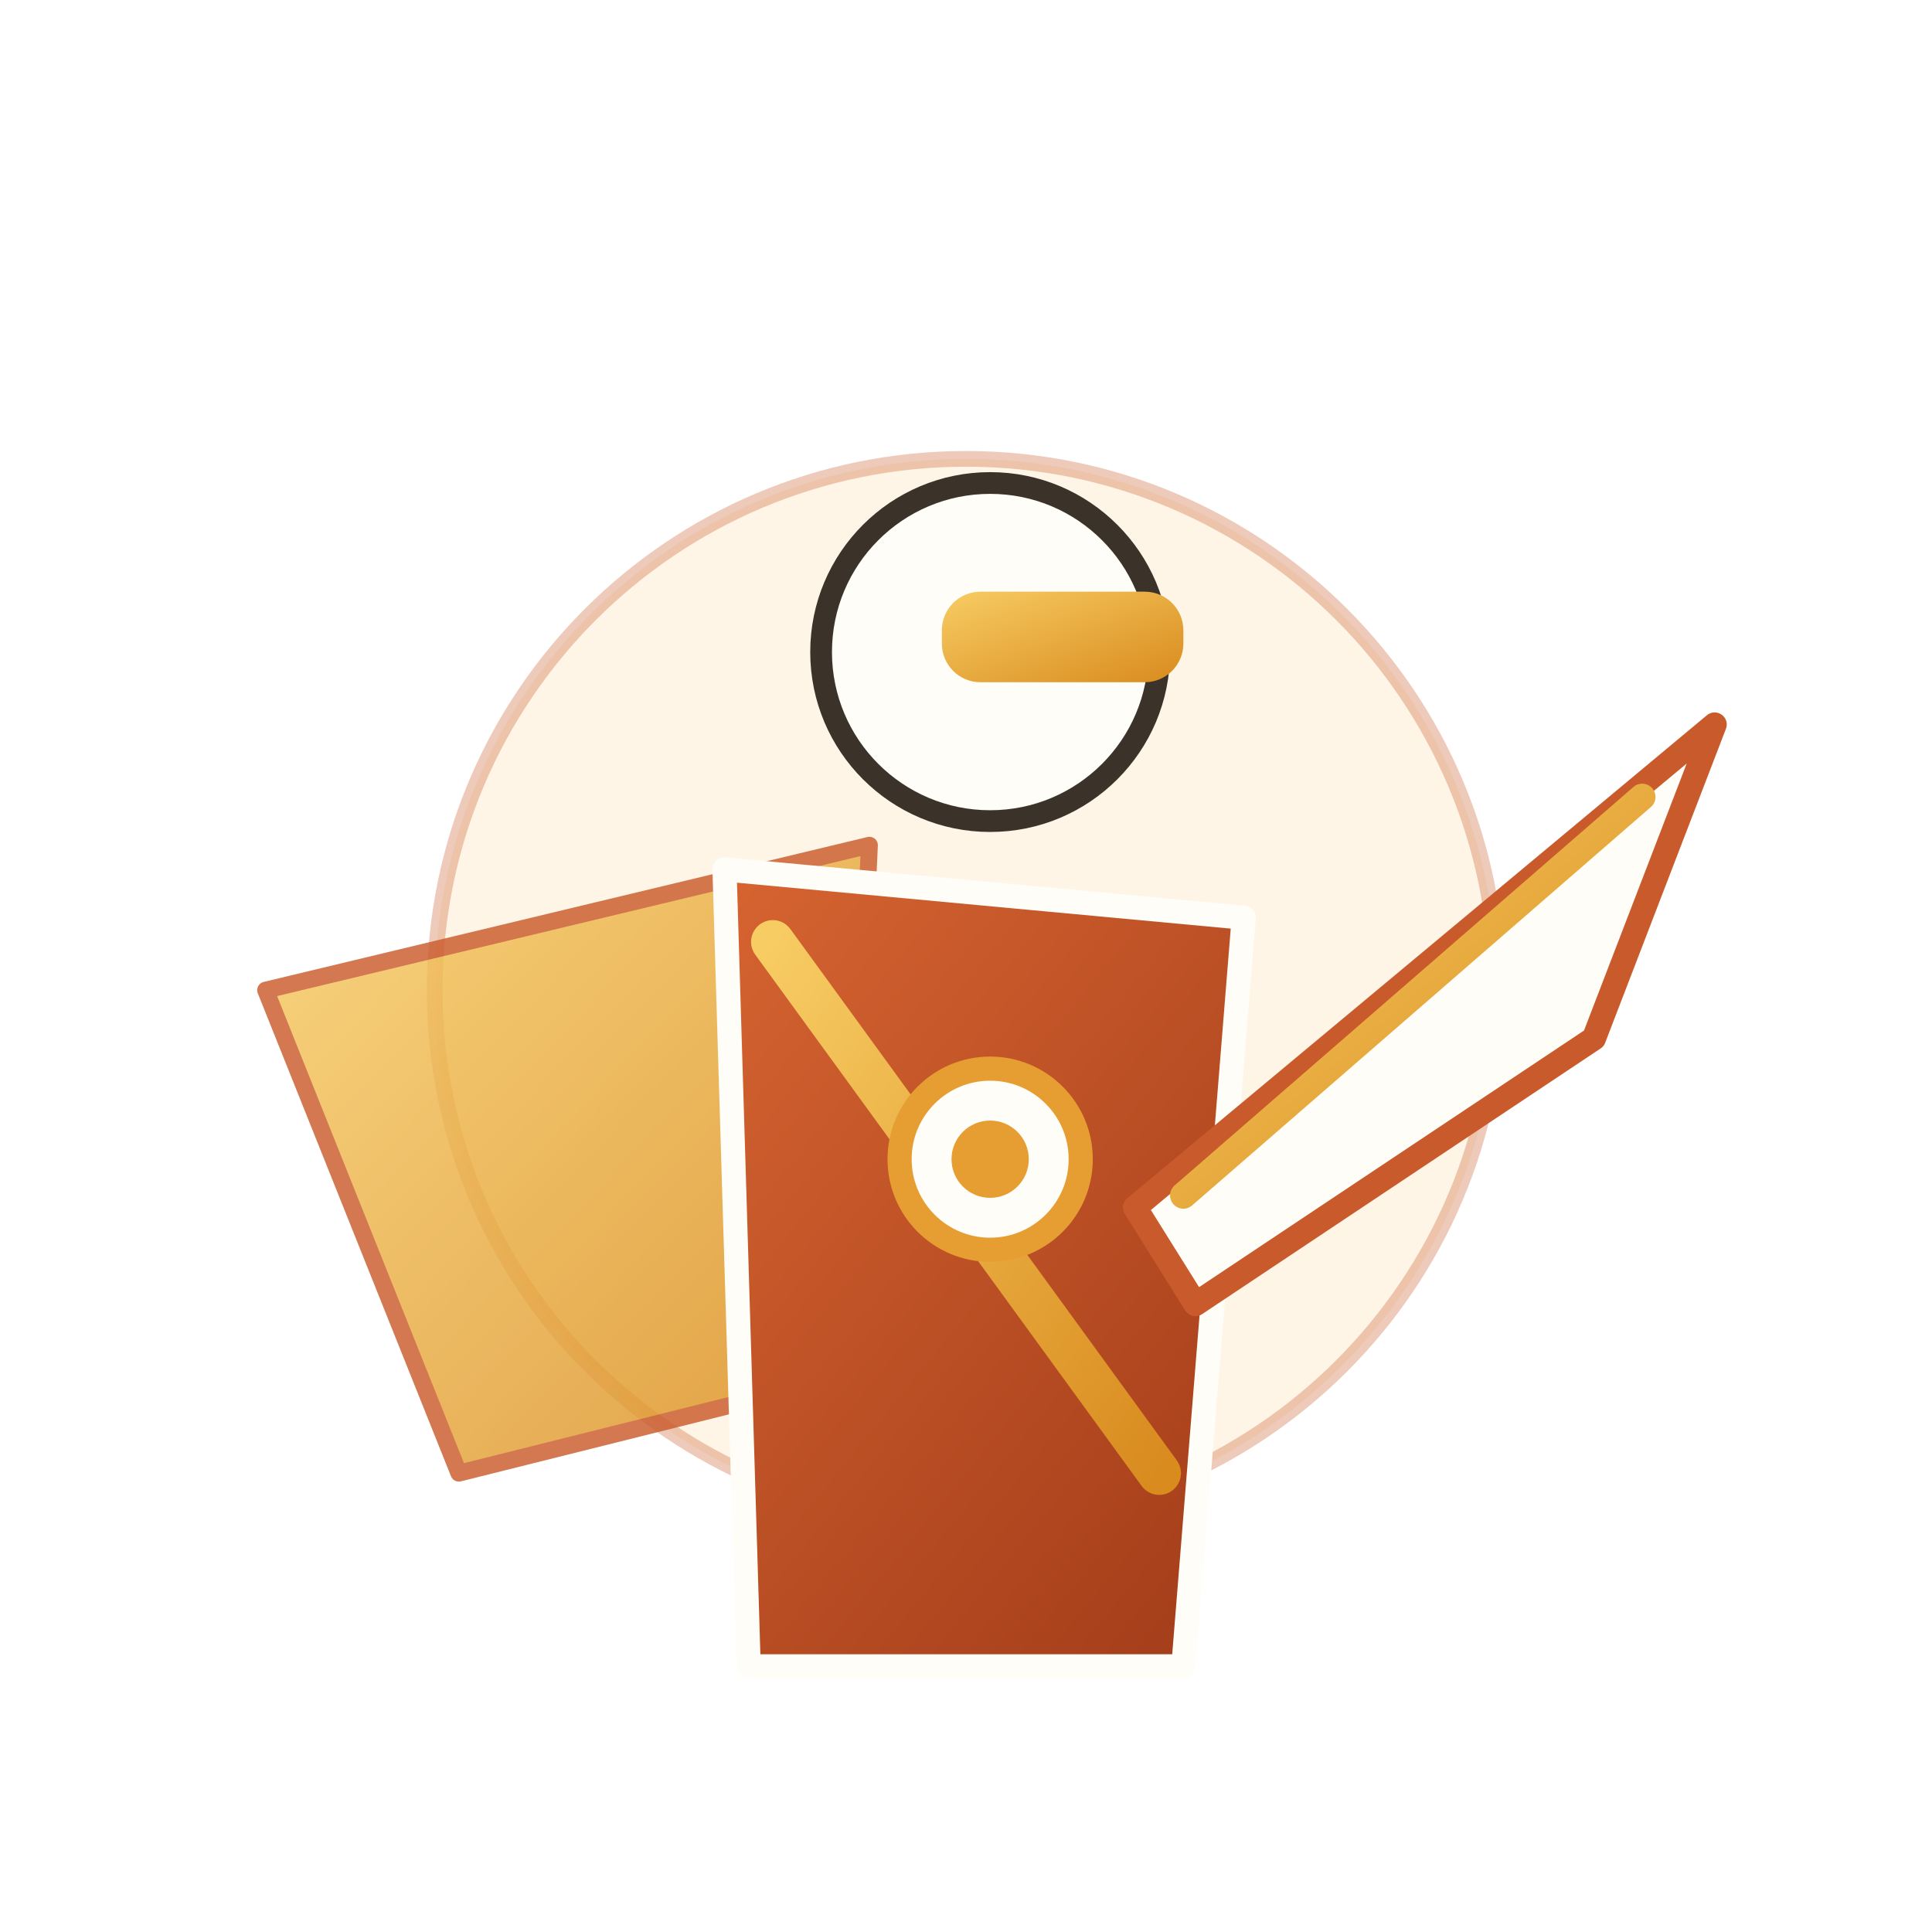
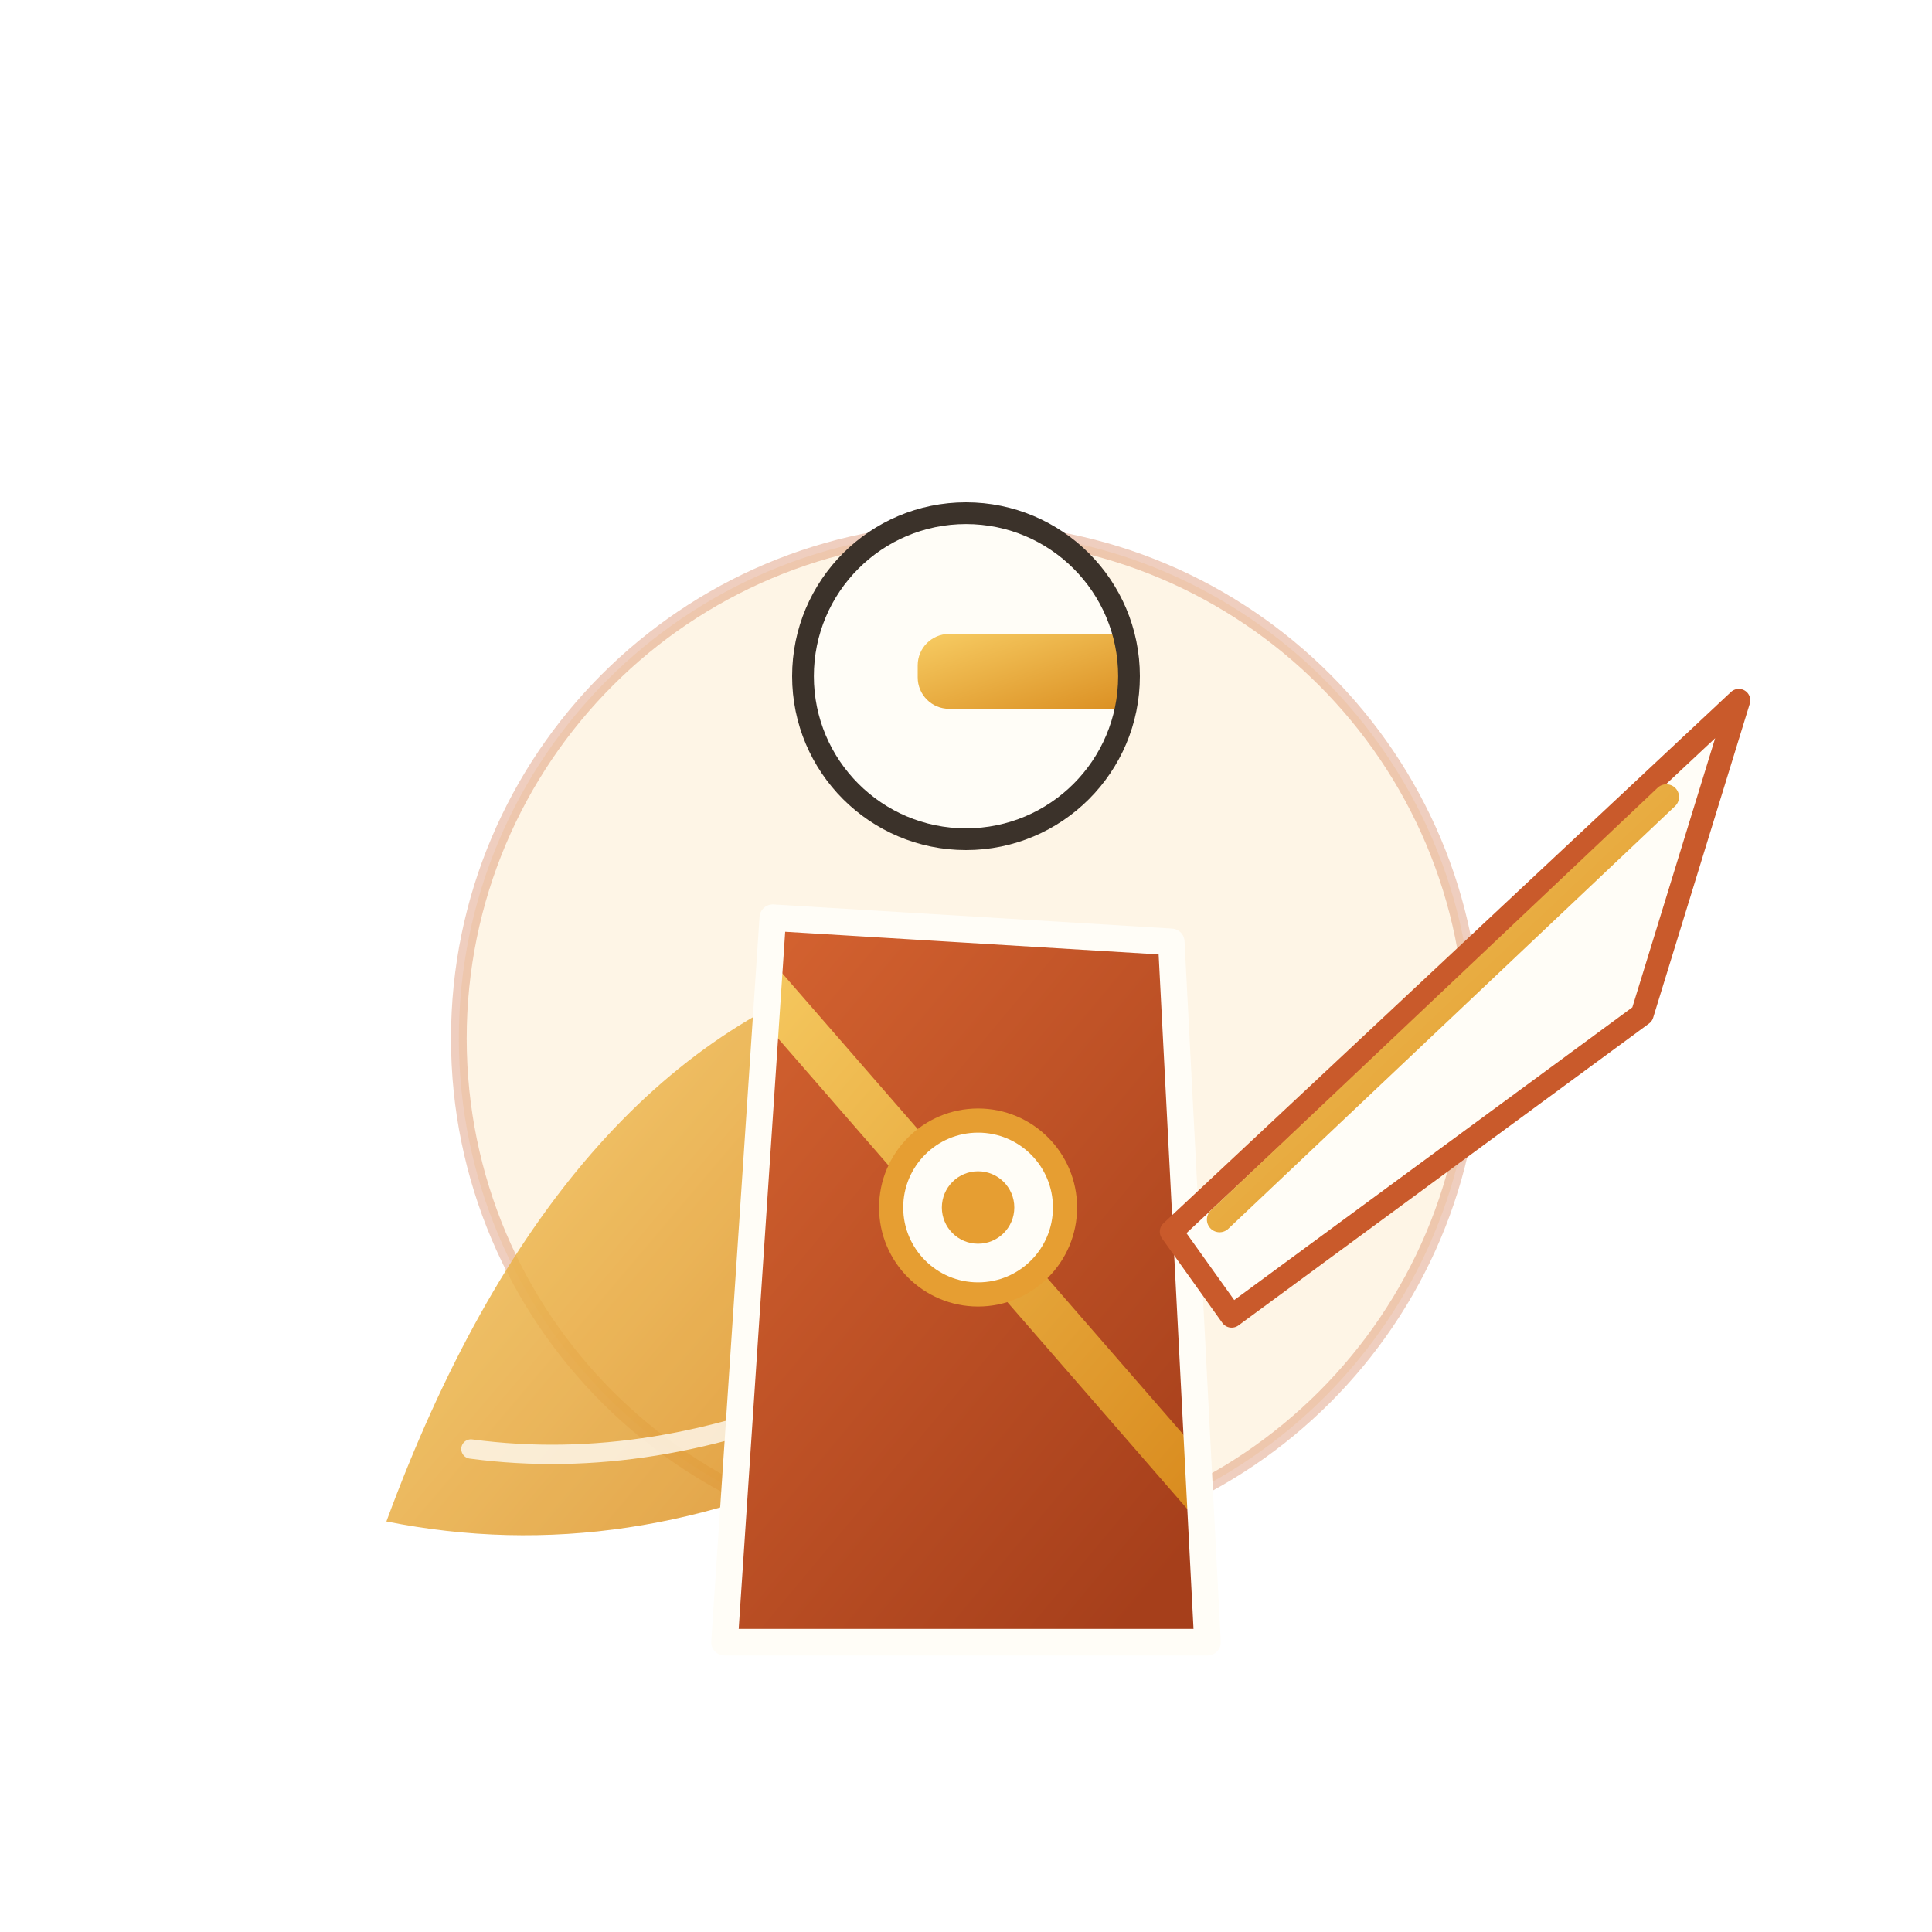
- <svg xmlns="http://www.w3.org/2000/svg" viewBox="0 0 160 160" data-foot="80,140">
+ <svg xmlns="http://www.w3.org/2000/svg" viewBox="0 0 160 160" data-foot="80,136">
  <defs>
    <linearGradient id="lk_body" x1="0" y1="0" x2="0.8" y2="1">
      <stop offset="0%" stop-color="#D66431" />
      <stop offset="100%" stop-color="#A63F1B" />
    </linearGradient>
    <linearGradient id="lk_gold" x1="0" y1="0" x2="1" y2="1">
      <stop offset="0%" stop-color="#F7CC63" />
      <stop offset="100%" stop-color="#D98B1E" />
    </linearGradient>
+     <clipPath id="lk_tc">
+       <path d="M 64 76 L 97 78 L 100 136 L 60 136 Z" />
+     </clipPath>
+     <clipPath id="lk_hc">
+       <circle cx="80" cy="56" r="13.5" />
+     </clipPath>
  </defs>
-   <g id="bone_back_hair" data-pivot="80,82">
-     <circle cx="80" cy="82" r="44" fill="#FEF2DC" fill-opacity="0.72" stroke="#C95A2B" stroke-width="1.3" stroke-opacity="0.32" />
+   <g id="bone_back_hair" data-pivot="80,86">
+     <circle cx="80" cy="86" r="42" fill="#FEF2DC" fill-opacity="0.72" stroke="#C95A2B" stroke-width="1.3" stroke-opacity="0.30" />
  </g>
-   <g id="bone_cape_back" data-pivot="74,84">
-     <polygon points="72,70 22,82 38,122 70,114" fill="url(#lk_gold)" opacity="0.82" stroke="#C95A2B" stroke-width="1.4" stroke-linejoin="round" />
+   <g id="bone_cape_back" data-pivot="70,82">
+     <path d="M 72 80 Q 46 88 32 126 Q 52 130 72 120 Z" fill="url(#lk_gold)" opacity="0.84" />
+     <path d="M 39 120 Q 54 122 70 115" fill="none" stroke="#FFFDF7" stroke-width="1.6" stroke-linecap="round" opacity="0.78" />
  </g>
-   <g id="bone_torso" data-pivot="80,114">
-     <polygon points="60,72 103,76 98,138 62,138" fill="url(#lk_body)" stroke="#FFFDF7" stroke-width="2.0" stroke-linejoin="round" />
-     <line x1="64" y1="78" x2="96" y2="122" stroke="url(#lk_gold)" stroke-width="3.6" stroke-linecap="round" />
-     <circle cx="82" cy="96" r="7.5" fill="#FFFDF7" stroke="#E69E32" stroke-width="2.0" />
-     <circle cx="82" cy="96" r="3.2" fill="#E69E32" />
+   <g id="bone_torso" data-pivot="80,136">
+     <path d="M 64 76 L 97 78 L 100 136 L 60 136 Z" fill="url(#lk_body)" />
+     <g clip-path="url(#lk_tc)">
+       <line x1="60" y1="78" x2="100" y2="124" stroke="url(#lk_gold)" stroke-width="3.8" />
+       <circle cx="81" cy="100" r="7.2" fill="#FFFDF7" stroke="#E69E32" stroke-width="2.0" />
+       <circle cx="81" cy="100" r="3.0" fill="#E69E32" />
+     </g>
+     <path d="M 64 76 L 97 78 L 100 136 L 60 136 Z" fill="none" stroke="#FFFDF7" stroke-width="2.2" stroke-linejoin="round" />
  </g>
-   <g id="bone_head" data-pivot="80,66">
-     <circle cx="82" cy="54" r="14" fill="#FFFDF7" stroke="#3B322A" stroke-width="1.8" />
-     <rect x="78" y="49" width="20" height="7.5" rx="3.2" fill="url(#lk_gold)" />
+   <g id="bone_head" data-pivot="80,68">
+     <circle cx="80" cy="56" r="13.5" fill="#FFFDF7" />
+     <g clip-path="url(#lk_hc)">
+       <rect x="76" y="52.5" width="20" height="6.2" rx="2.6" fill="url(#lk_gold)" />
+     </g>
+     <circle cx="80" cy="56" r="13.5" fill="none" stroke="#3B322A" stroke-width="1.8" />
  </g>
-   <g id="bone_weapon" data-pivot="94,102">
-     <polygon points="94,100 142,60 132,86 99,108" fill="#FFFDF7" stroke="#C95A2B" stroke-width="2.0" stroke-linejoin="round" />
-     <line x1="98" y1="99" x2="136" y2="66" stroke="url(#lk_gold)" stroke-width="2.2" stroke-linecap="round" />
+   <g id="bone_weapon" data-pivot="98,102">
+     <polygon points="97,102 144,58 136,84 102,109" fill="#FFFDF7" stroke="#C95A2B" stroke-width="1.9" stroke-linejoin="round" />
+     <line x1="101" y1="101" x2="138" y2="66" stroke="url(#lk_gold)" stroke-width="2.1" stroke-linecap="round" />
  </g>
</svg>
